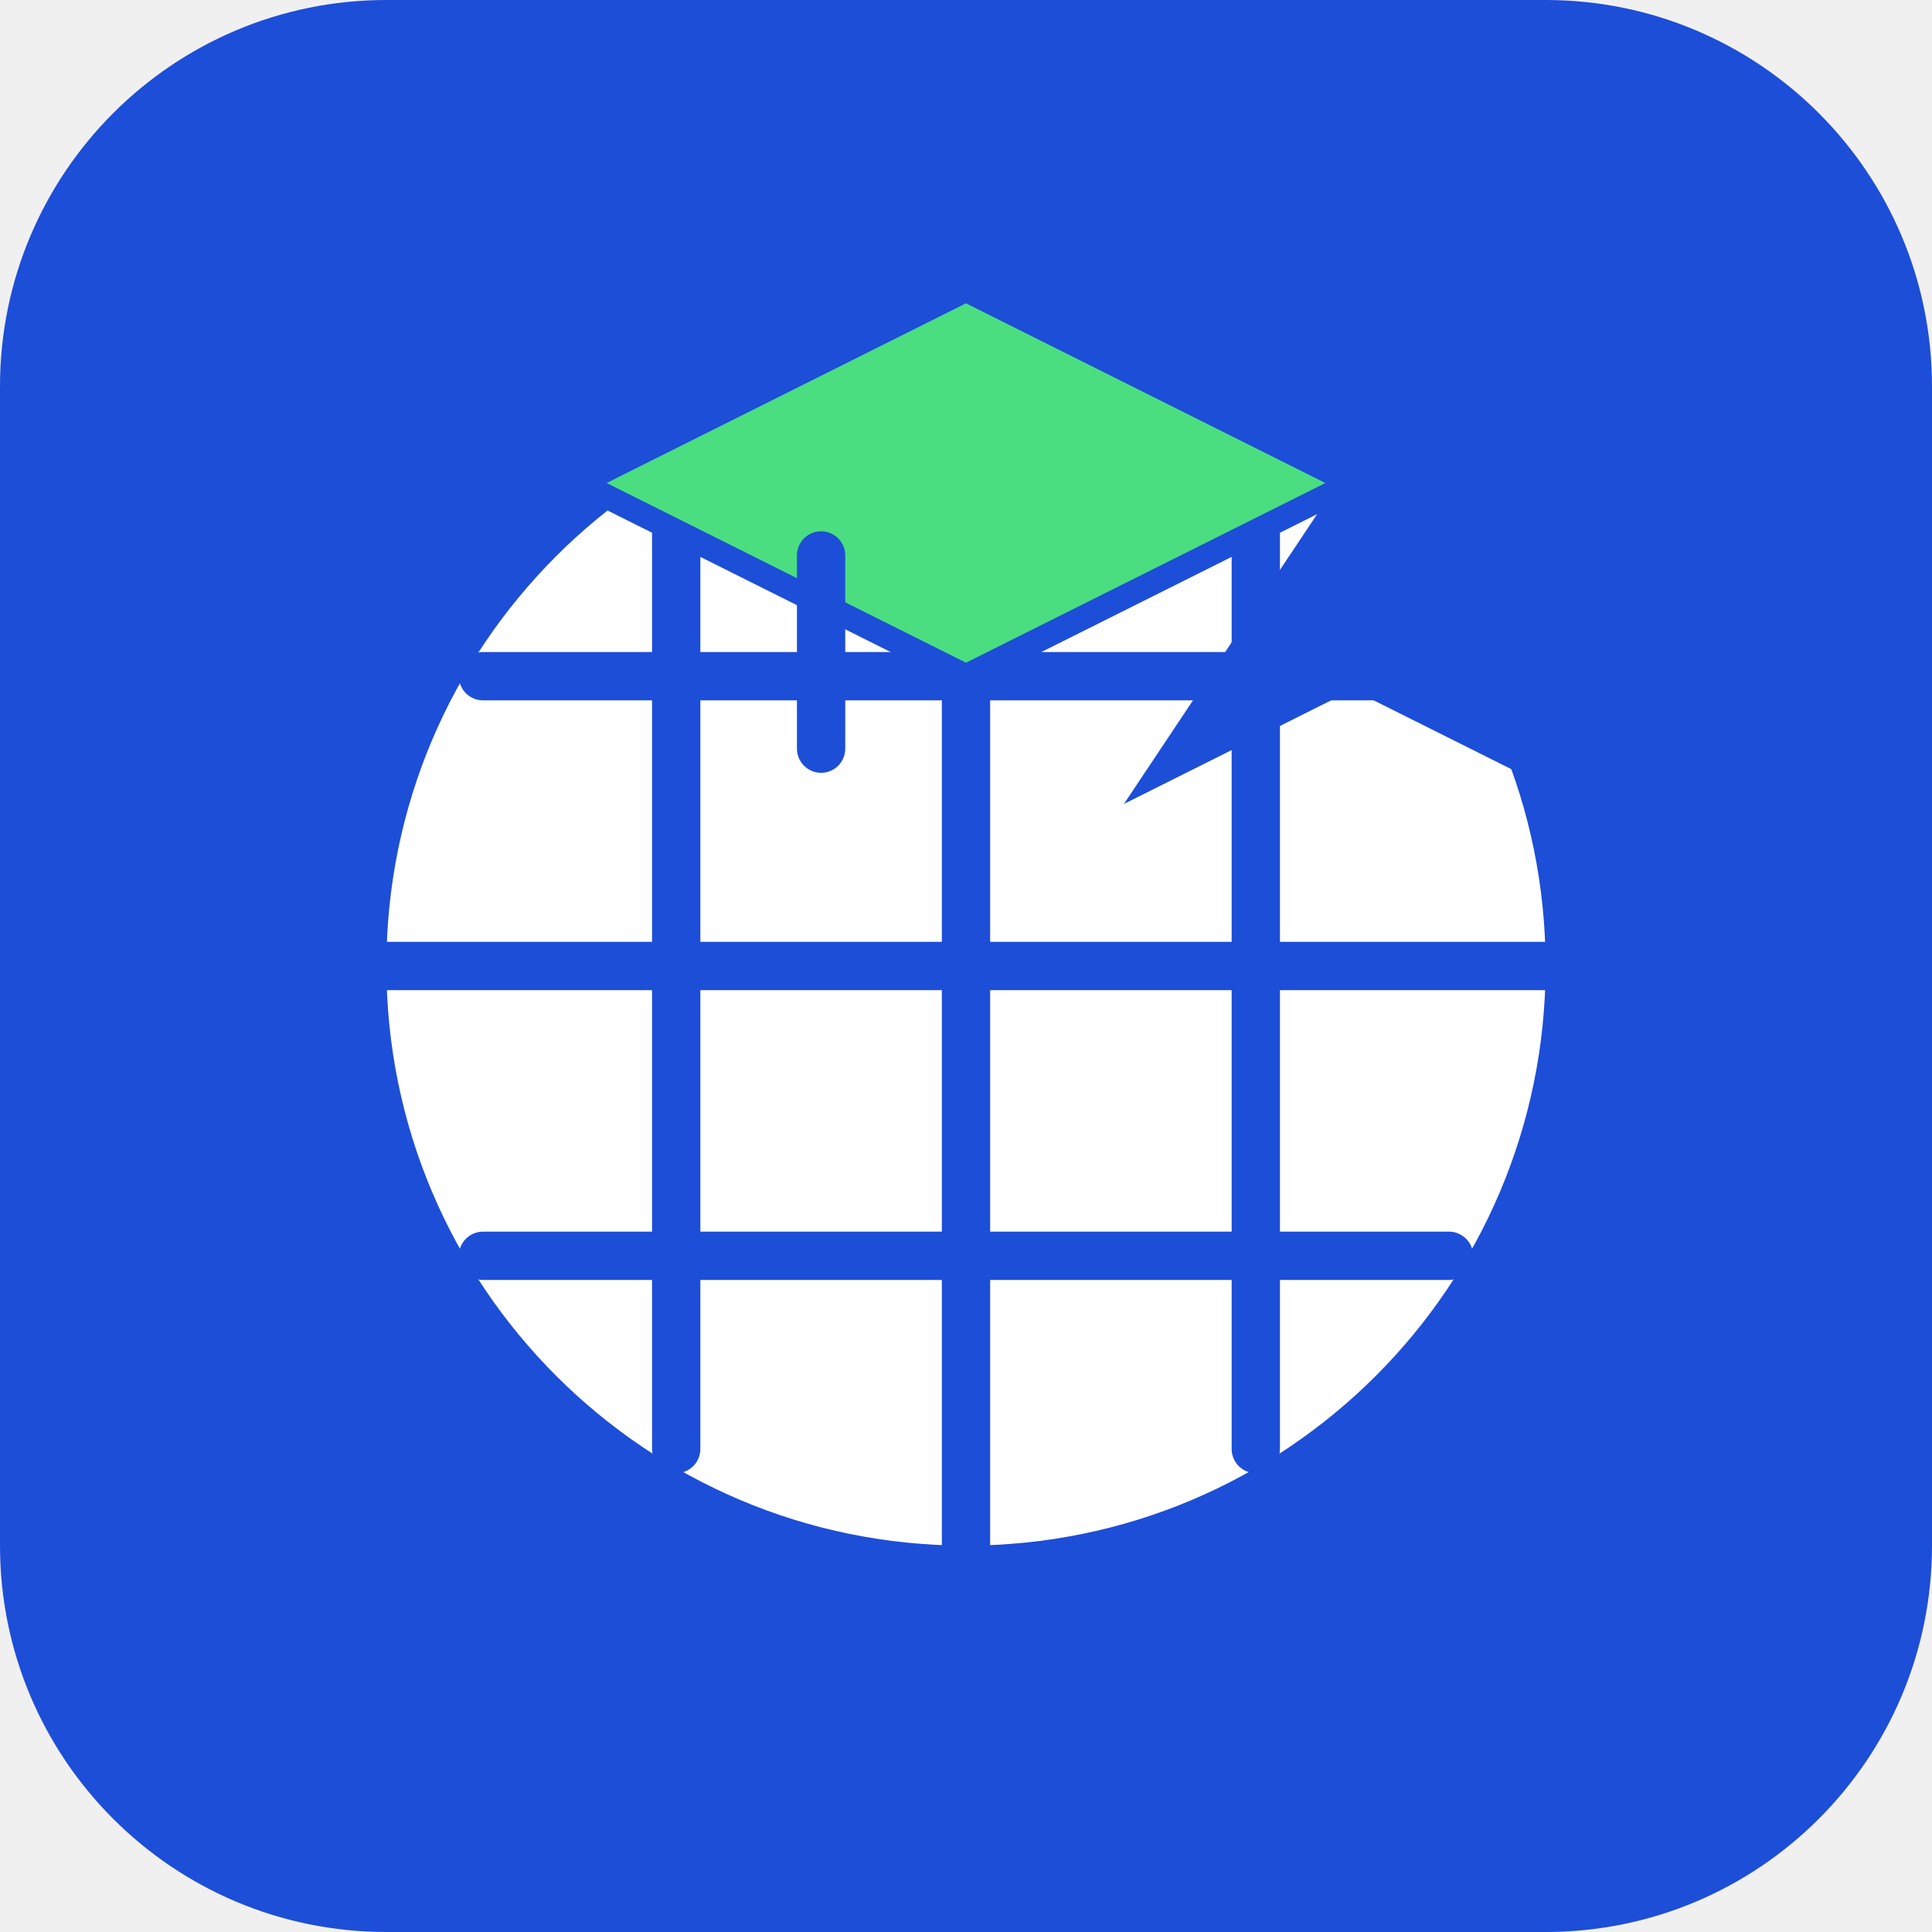
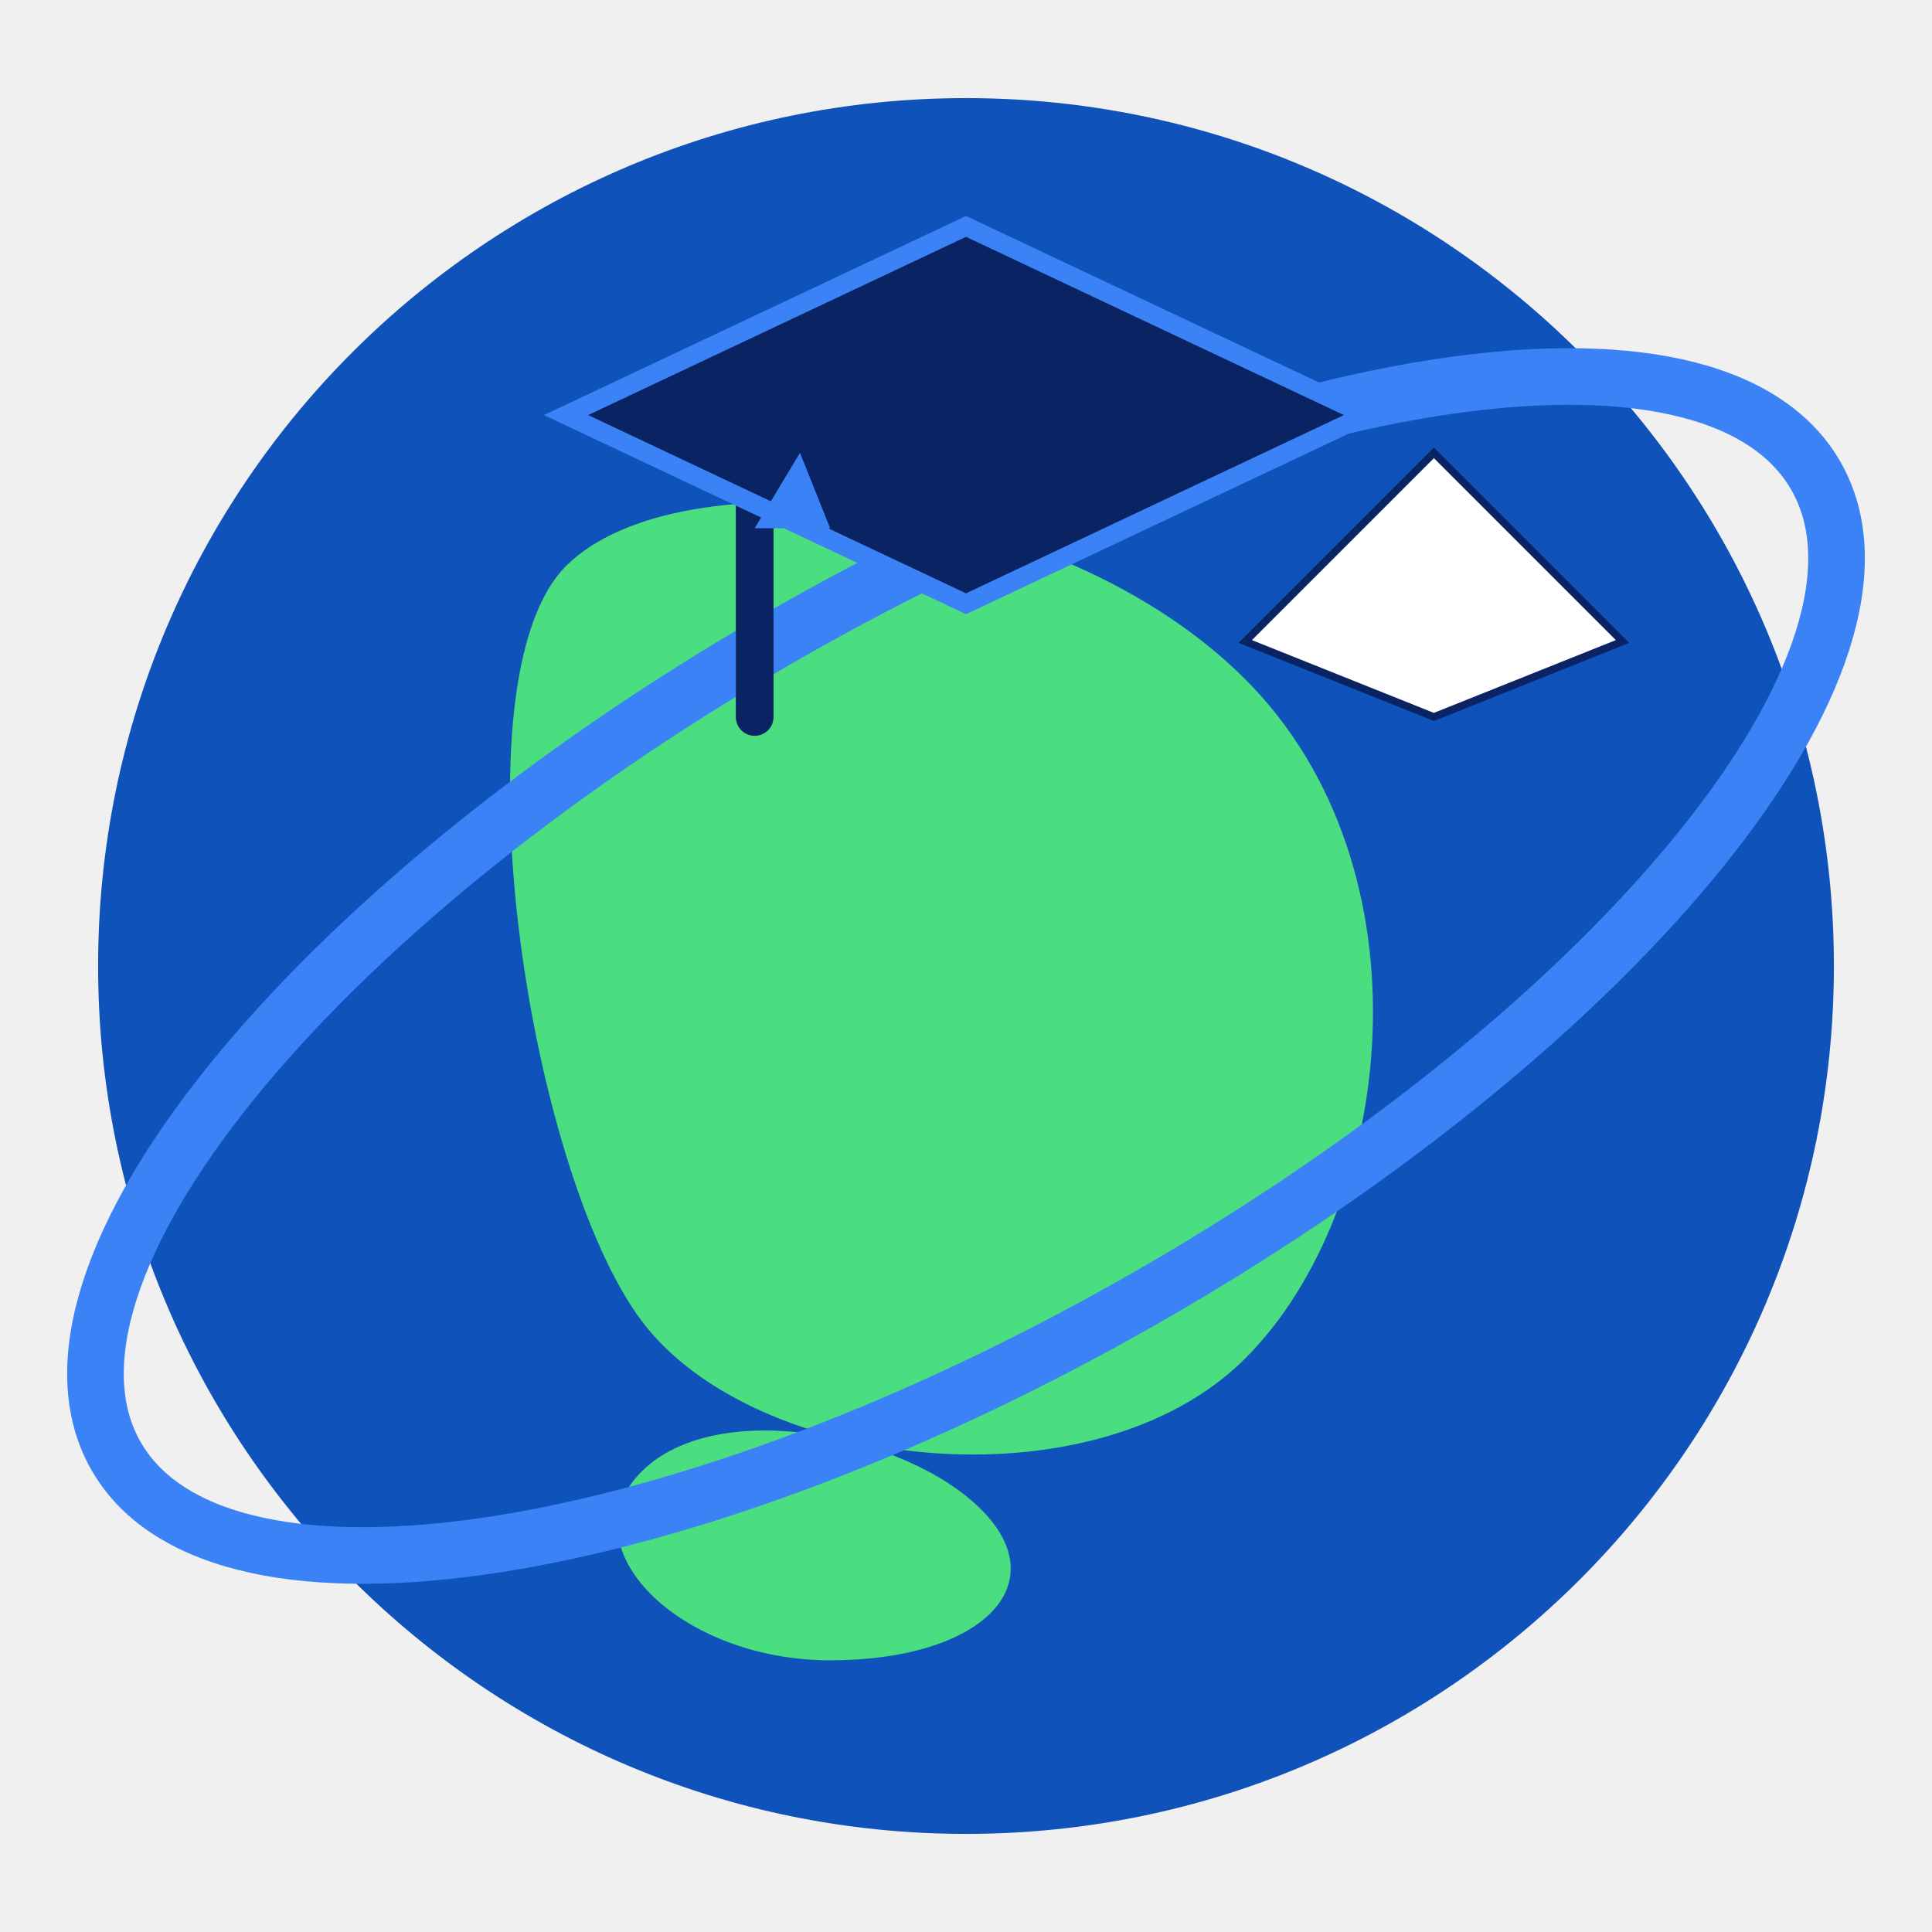
- <svg xmlns="http://www.w3.org/2000/svg" width="40" height="40" viewBox="0 0 40 40" fill="none">
-   <rect width="40" height="40" rx="8" fill="#1D4ED8" />
-   <circle cx="20" cy="20" r="12" fill="white" />
-   <path d="M8 20H32" stroke="#1D4ED8" stroke-width="1" stroke-linecap="round" />
-   <path d="M10 14H30" stroke="#1D4ED8" stroke-width="1" stroke-linecap="round" />
-   <path d="M10 26H30" stroke="#1D4ED8" stroke-width="1" stroke-linecap="round" />
-   <path d="M20 8V32" stroke="#1D4ED8" stroke-width="1" stroke-linecap="round" />
-   <path d="M14 10V30" stroke="#1D4ED8" stroke-width="1" stroke-linecap="round" />
-   <path d="M26 10V30" stroke="#1D4ED8" stroke-width="1" stroke-linecap="round" />
-   <path d="M20 6L12 10L20 14L28 10L20 6Z" fill="#4ADE80" stroke="#1D4ED8" stroke-width="0.5" />
-   <path d="M17 11.5V15.5" stroke="#1D4ED8" stroke-width="1" stroke-linecap="round" />
-   <path d="M28 10L24 16L28 14L32 16L28 10Z" fill="#1D4ED8" stroke="#1D4ED8" stroke-width="0.5" />
+ <svg xmlns="http://www.w3.org/2000/svg" width="512" height="512" viewBox="0 0 512 512" fill="none">
+   <circle cx="256" cy="256" r="230" fill="#0F52BA" />
+   <path d="M150 150C180 120 280 130 330 180C380 230 370 320 330 360C290 400 200 390 170 350C140 310 120 180 150 150Z" fill="#4ADE80" />
+   <path d="M170 390C190 370 240 380 260 400C280 420 260 440 220 440C180 440 150 410 170 390Z" fill="#4ADE80" />
+   <ellipse cx="256" cy="256" rx="260" ry="100" stroke="#3B82F6" stroke-width="15" fill="none" transform="rotate(-30, 256, 256)" />
+   <path d="M256 60L150 110L256 160L362 110L256 60Z" fill="#0A2463" />
+   <path d="M200 120L200 190" stroke="#0A2463" stroke-width="10" stroke-linecap="round" />
+   <path d="M256 60L150 110L256 160L362 110L256 60Z" stroke="#3B82F6" stroke-width="5" />
+   <path d="M212 120L200 140L220 140L212 120Z" fill="#3B82F6" />
+   <path d="M380 120L330 170L380 190L430 170L380 120Z" fill="white" stroke="#0A2463" stroke-width="2" />
</svg>
